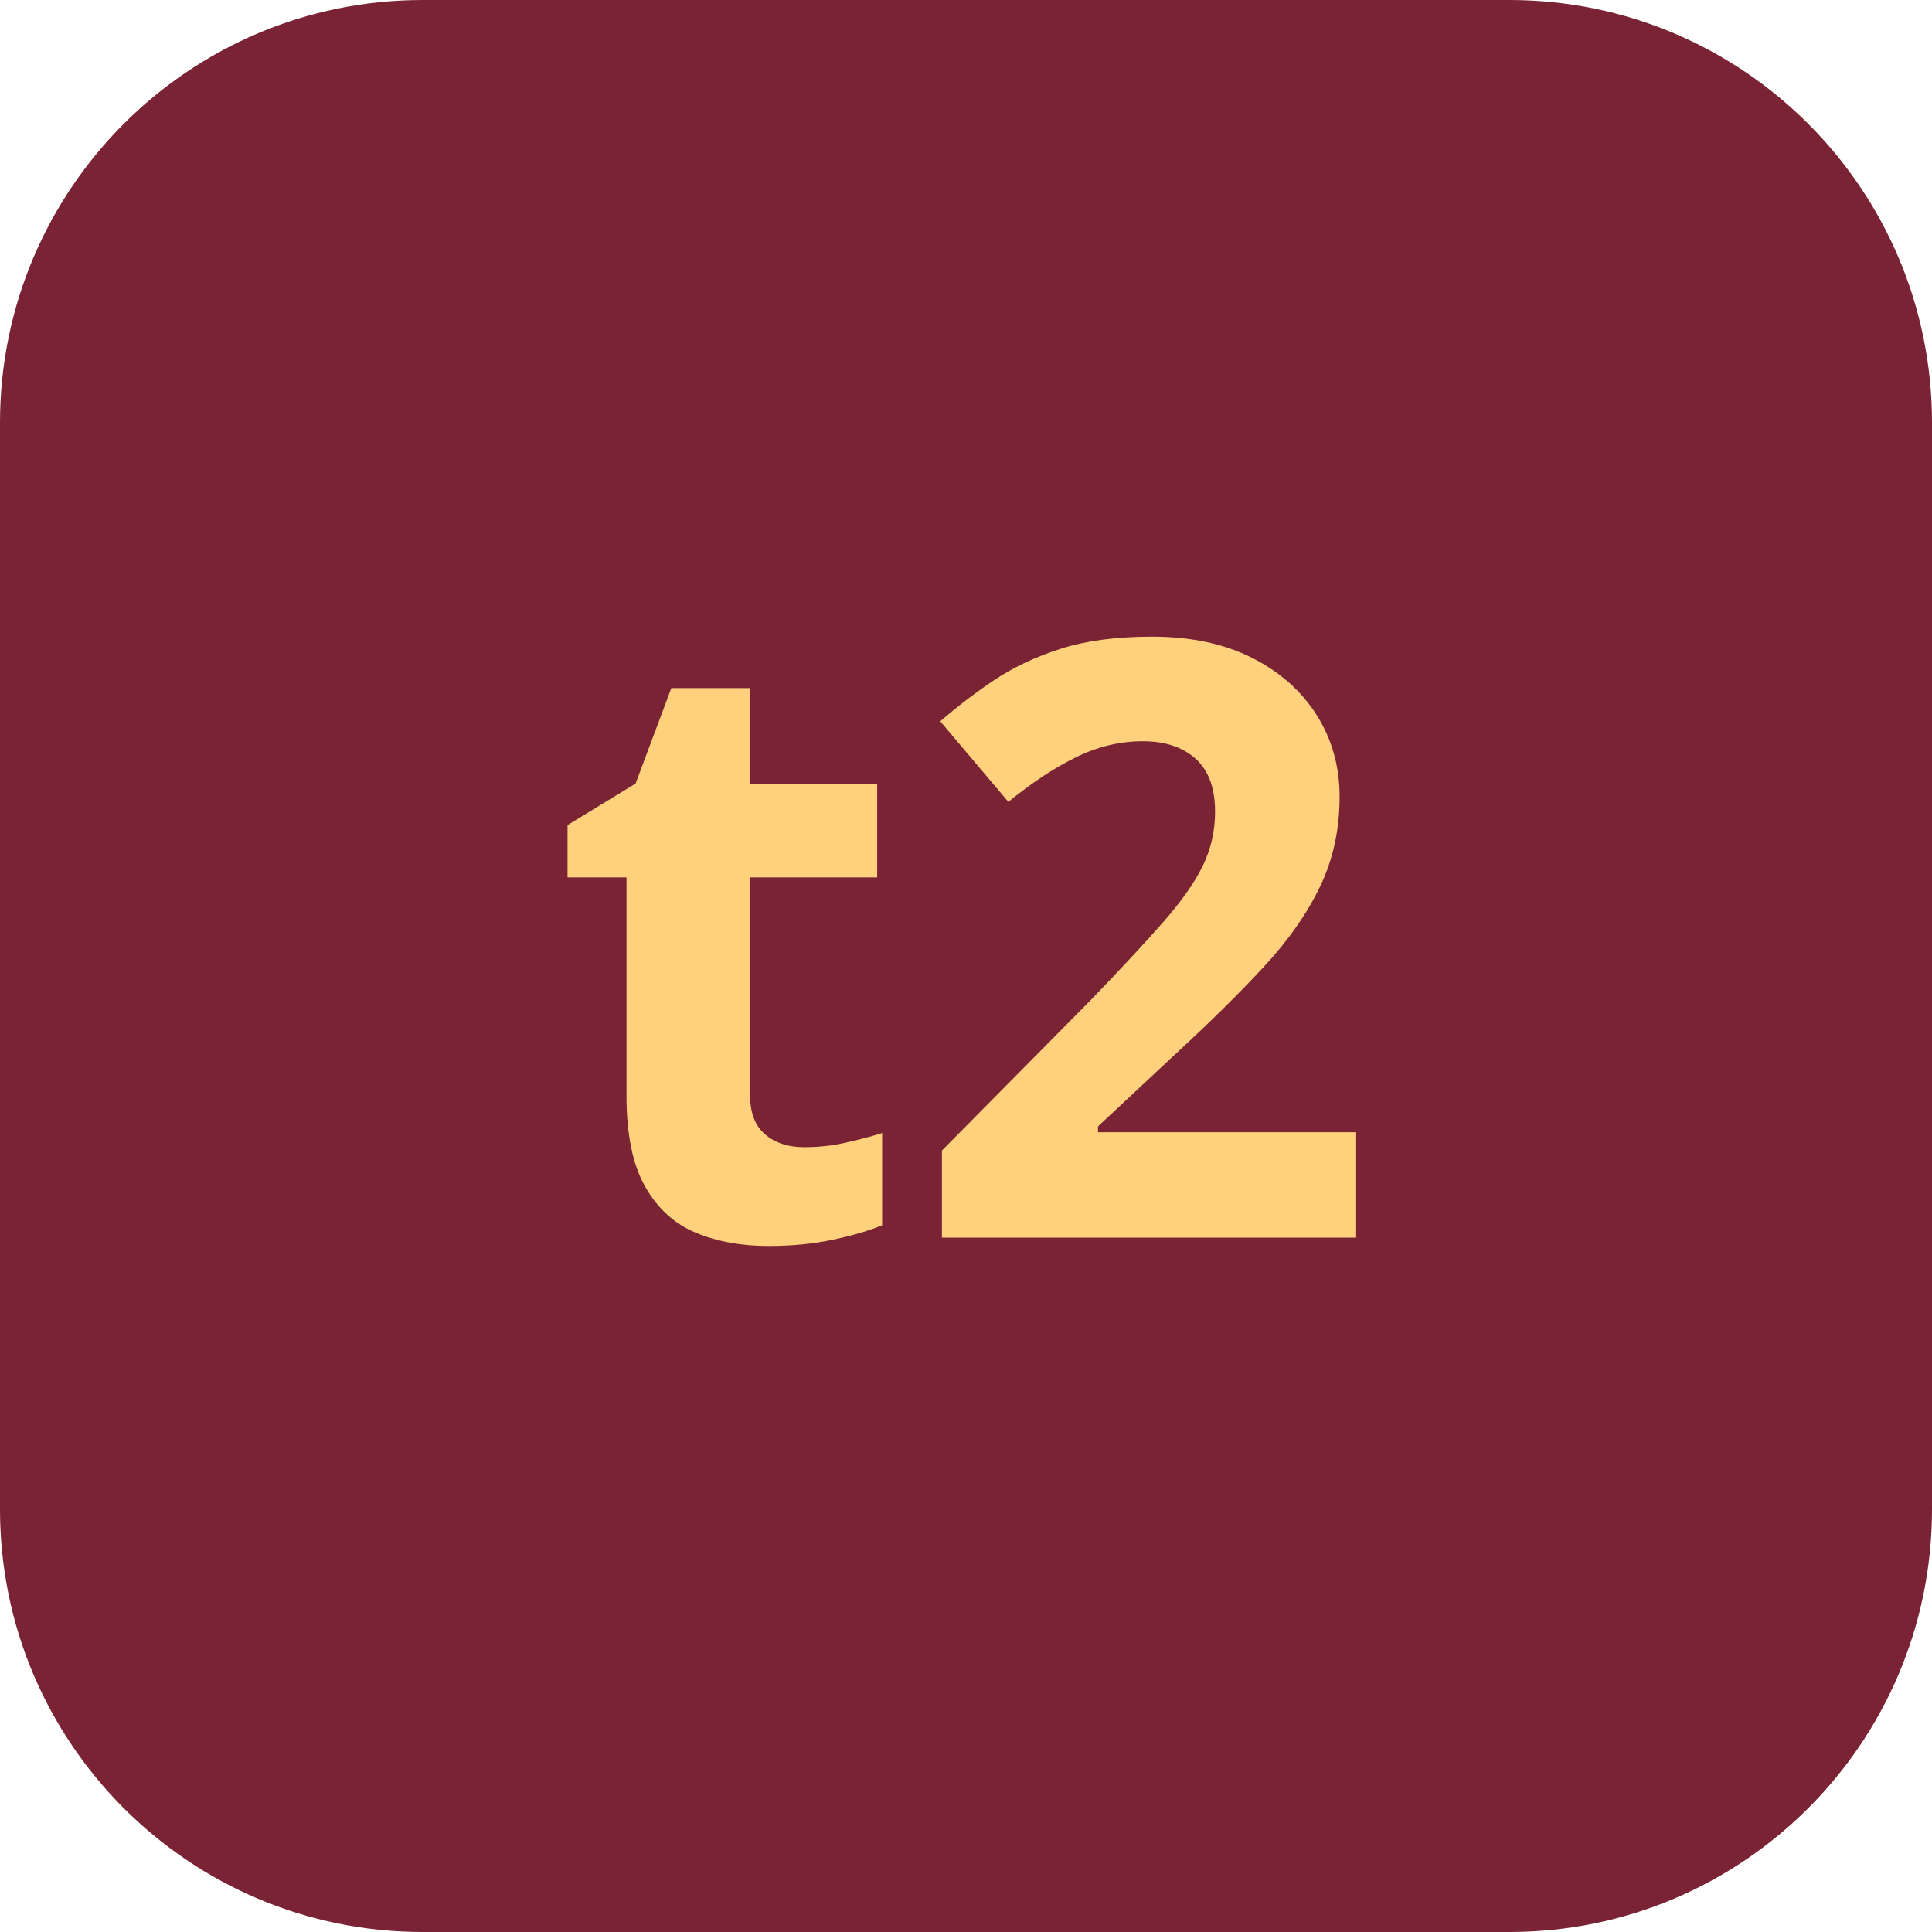
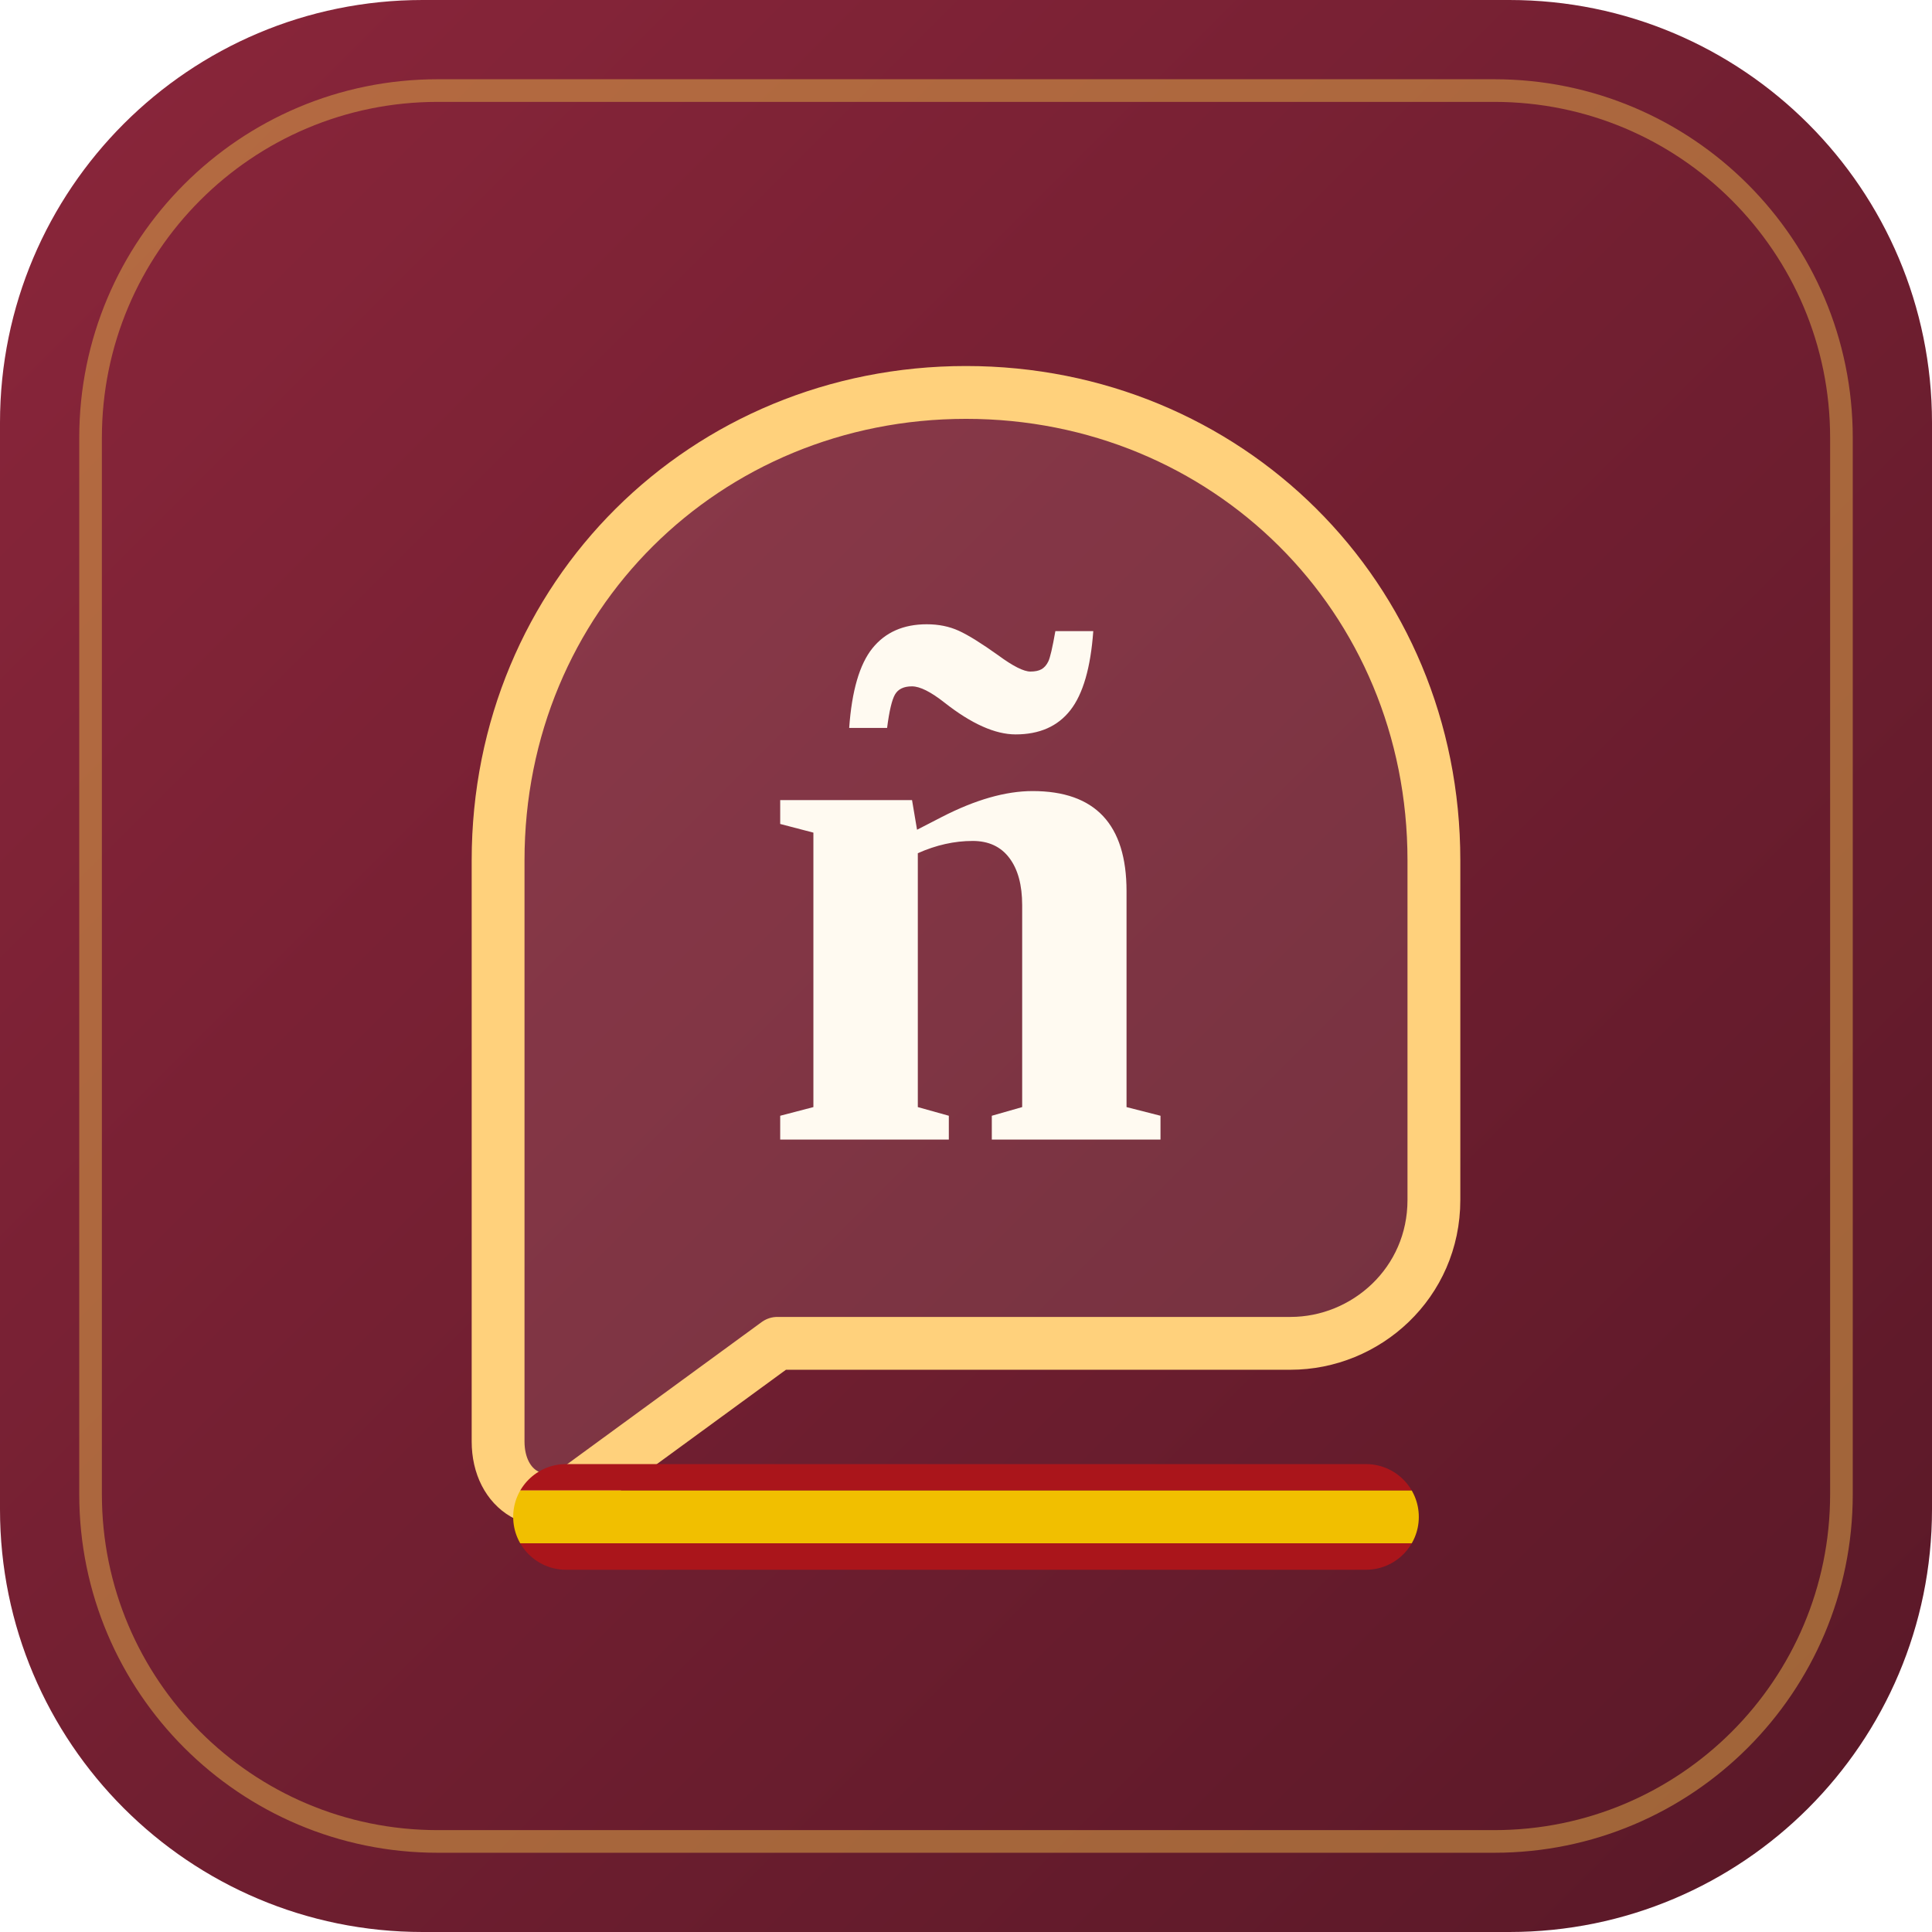
<svg xmlns="http://www.w3.org/2000/svg" width="512" height="512" viewBox="0 0 512 512">
-   <rect width="512" height="512" rx="112" fill="#792334" />
-   <text x="256" y="328" text-anchor="middle" font-family="sans-serif" font-weight="bold" font-size="220" fill="#ffd17c">t2</text>
+   <defs>
+     <linearGradient id="bg" x1="0" y1="0" x2="1" y2="1">
+       <stop offset="0%" stop-color="#8b263b" />
+       <stop offset="100%" stop-color="#581827" />
+     </linearGradient>
+     <clipPath id="ribbon">
+       <rect x="136" y="388" width="240" height="28" rx="14" />
+     </clipPath>
+   </defs>
+   <rect width="512" height="512" rx="112" fill="url(#bg)" />
+   <rect x="24" y="24" width="464" height="464" rx="92" fill="none" stroke="#d9a248" stroke-opacity=".55" stroke-width="6" />
+   <path d="M132 356V228c0-70 55-124 124-124s124 54 124 124v90c0 22-18 38-38 38H206l-52 38c-11 8-22 1-22-12Z" fill="#fffaf1" fill-opacity=".1" stroke="#ffd17c" stroke-width="14" stroke-linejoin="round" />
+   <text x="256" y="302" text-anchor="middle" font-family="Georgia, 'Times New Roman', serif" font-weight="700" font-size="196" fill="#fffaf1">ñ</text>
+   <g clip-path="url(#ribbon)">
+     <rect x="136" y="388" width="240" height="7" fill="#aa151b" />
+     <rect x="136" y="395" width="240" height="14" fill="#f1bf00" />
+     <rect x="136" y="409" width="240" height="7" fill="#aa151b" />
+   </g>
</svg>
